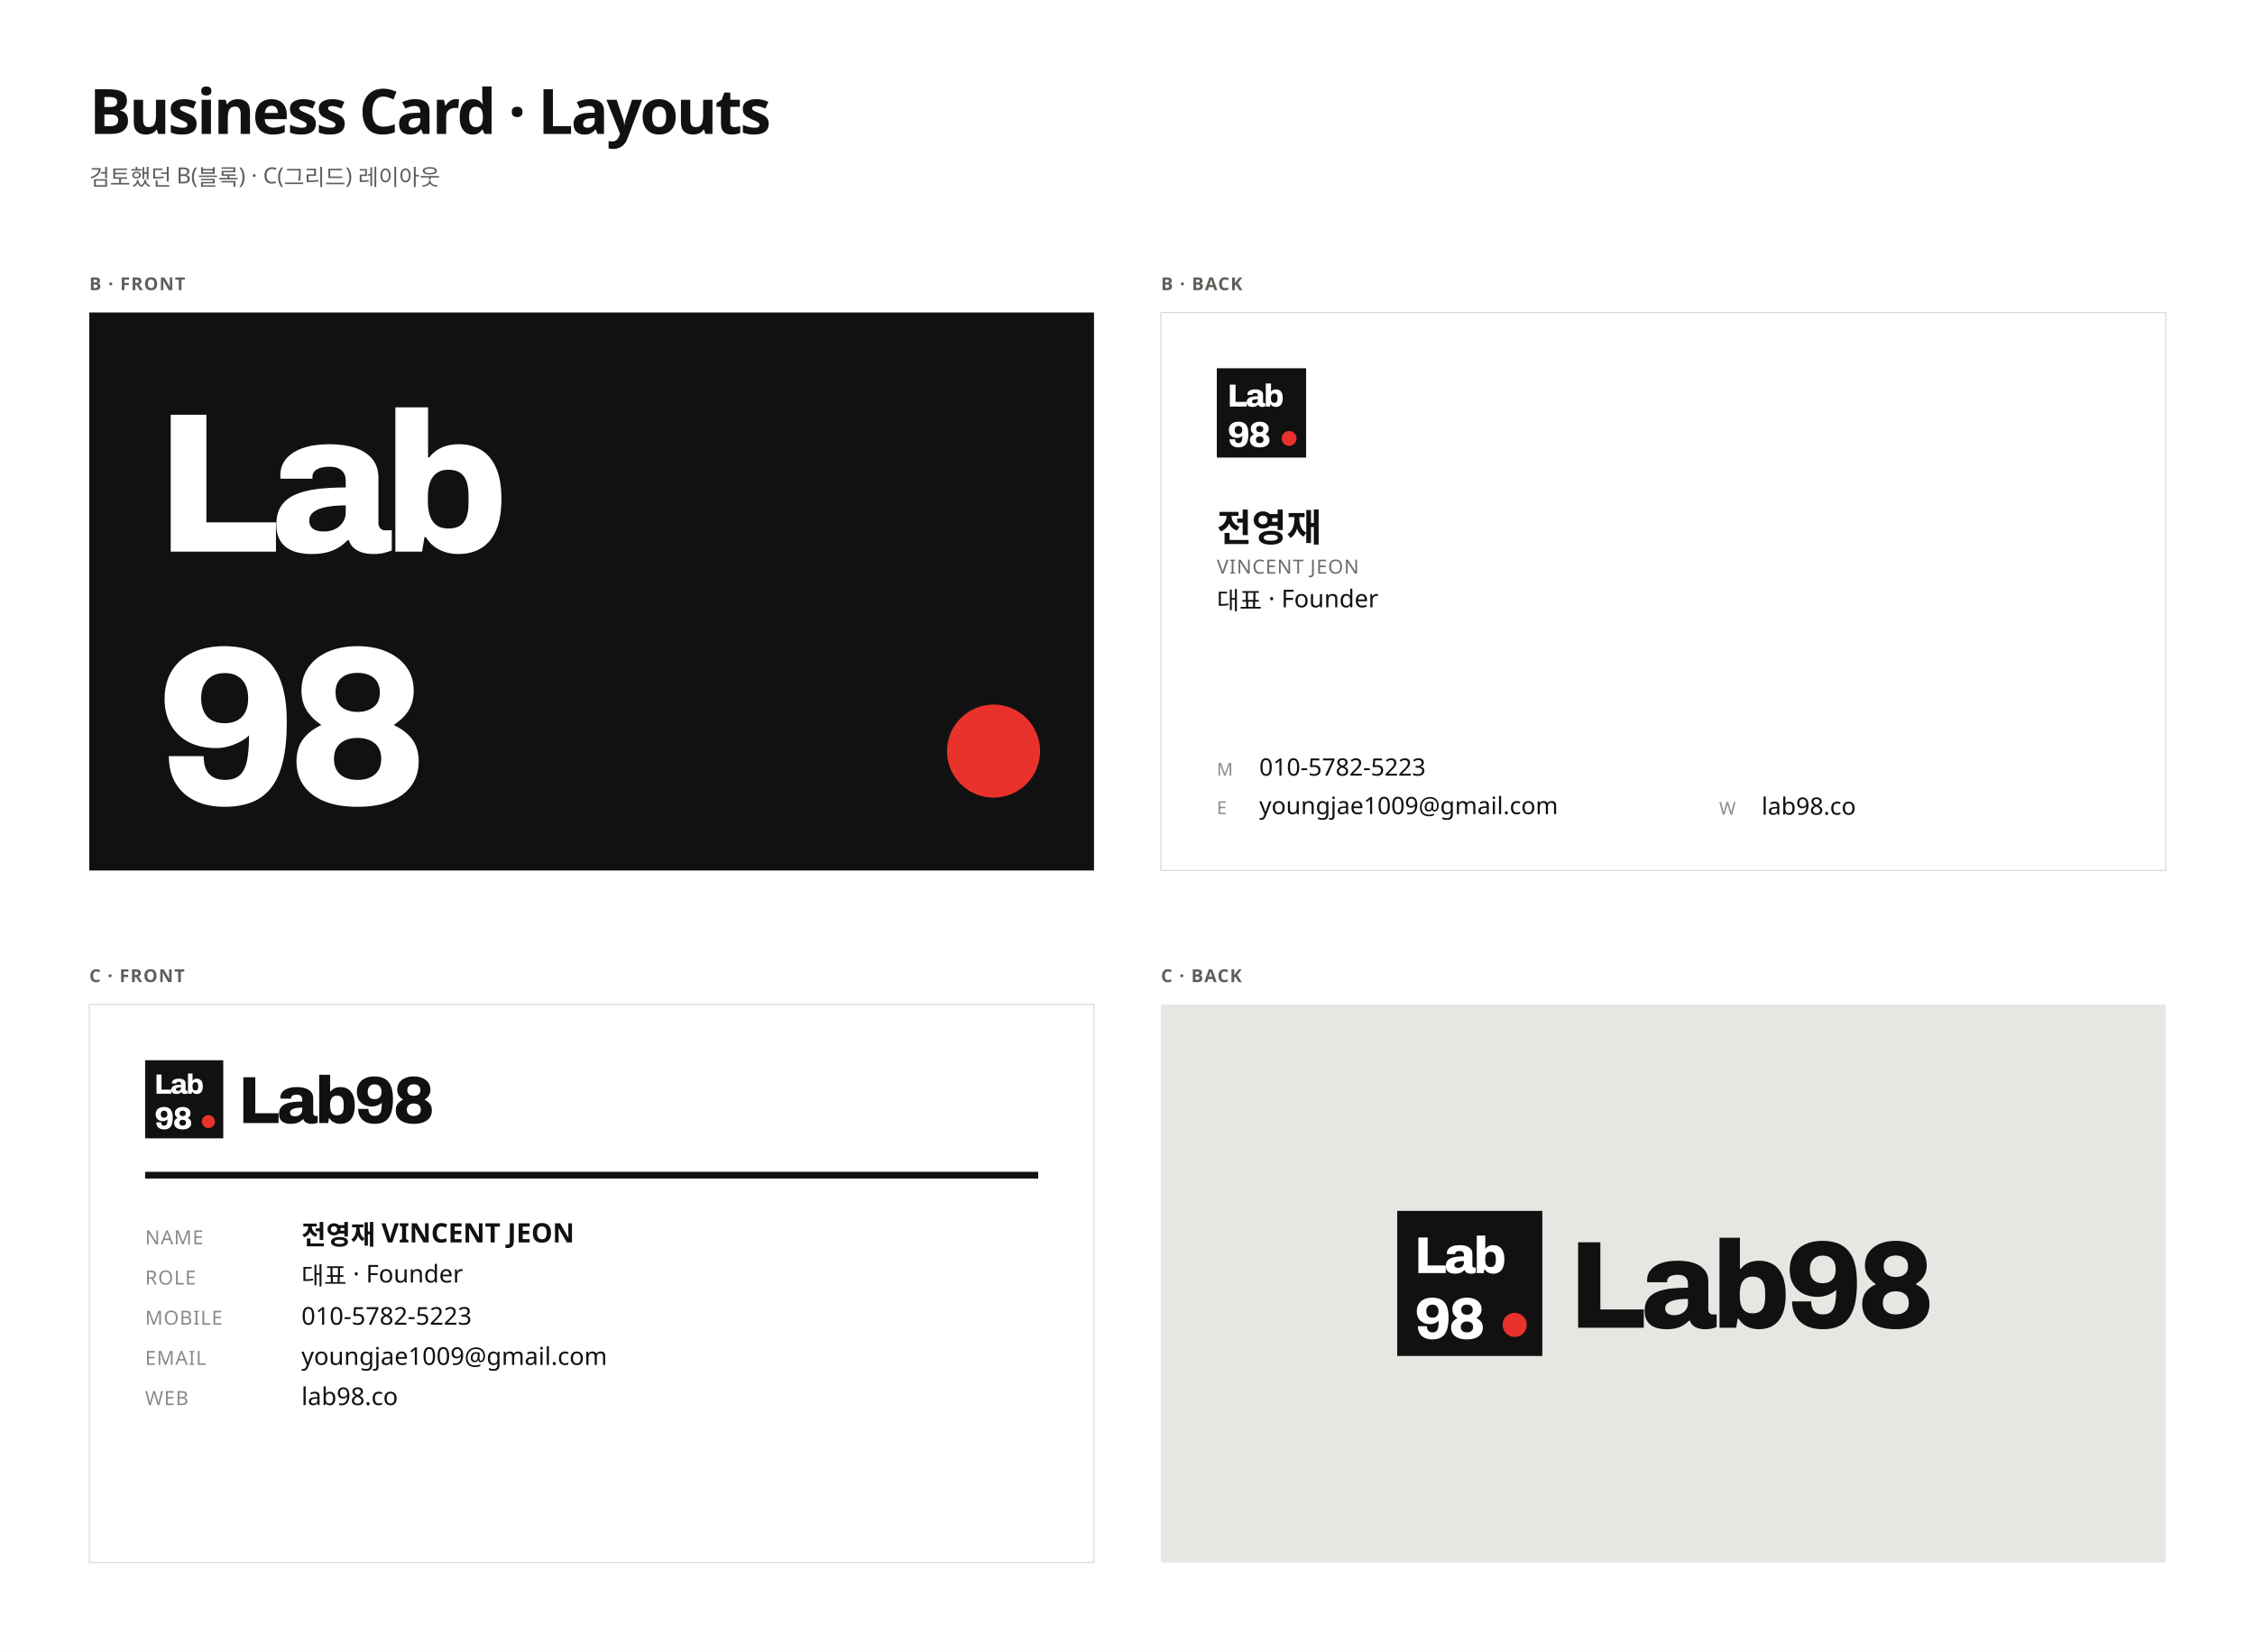
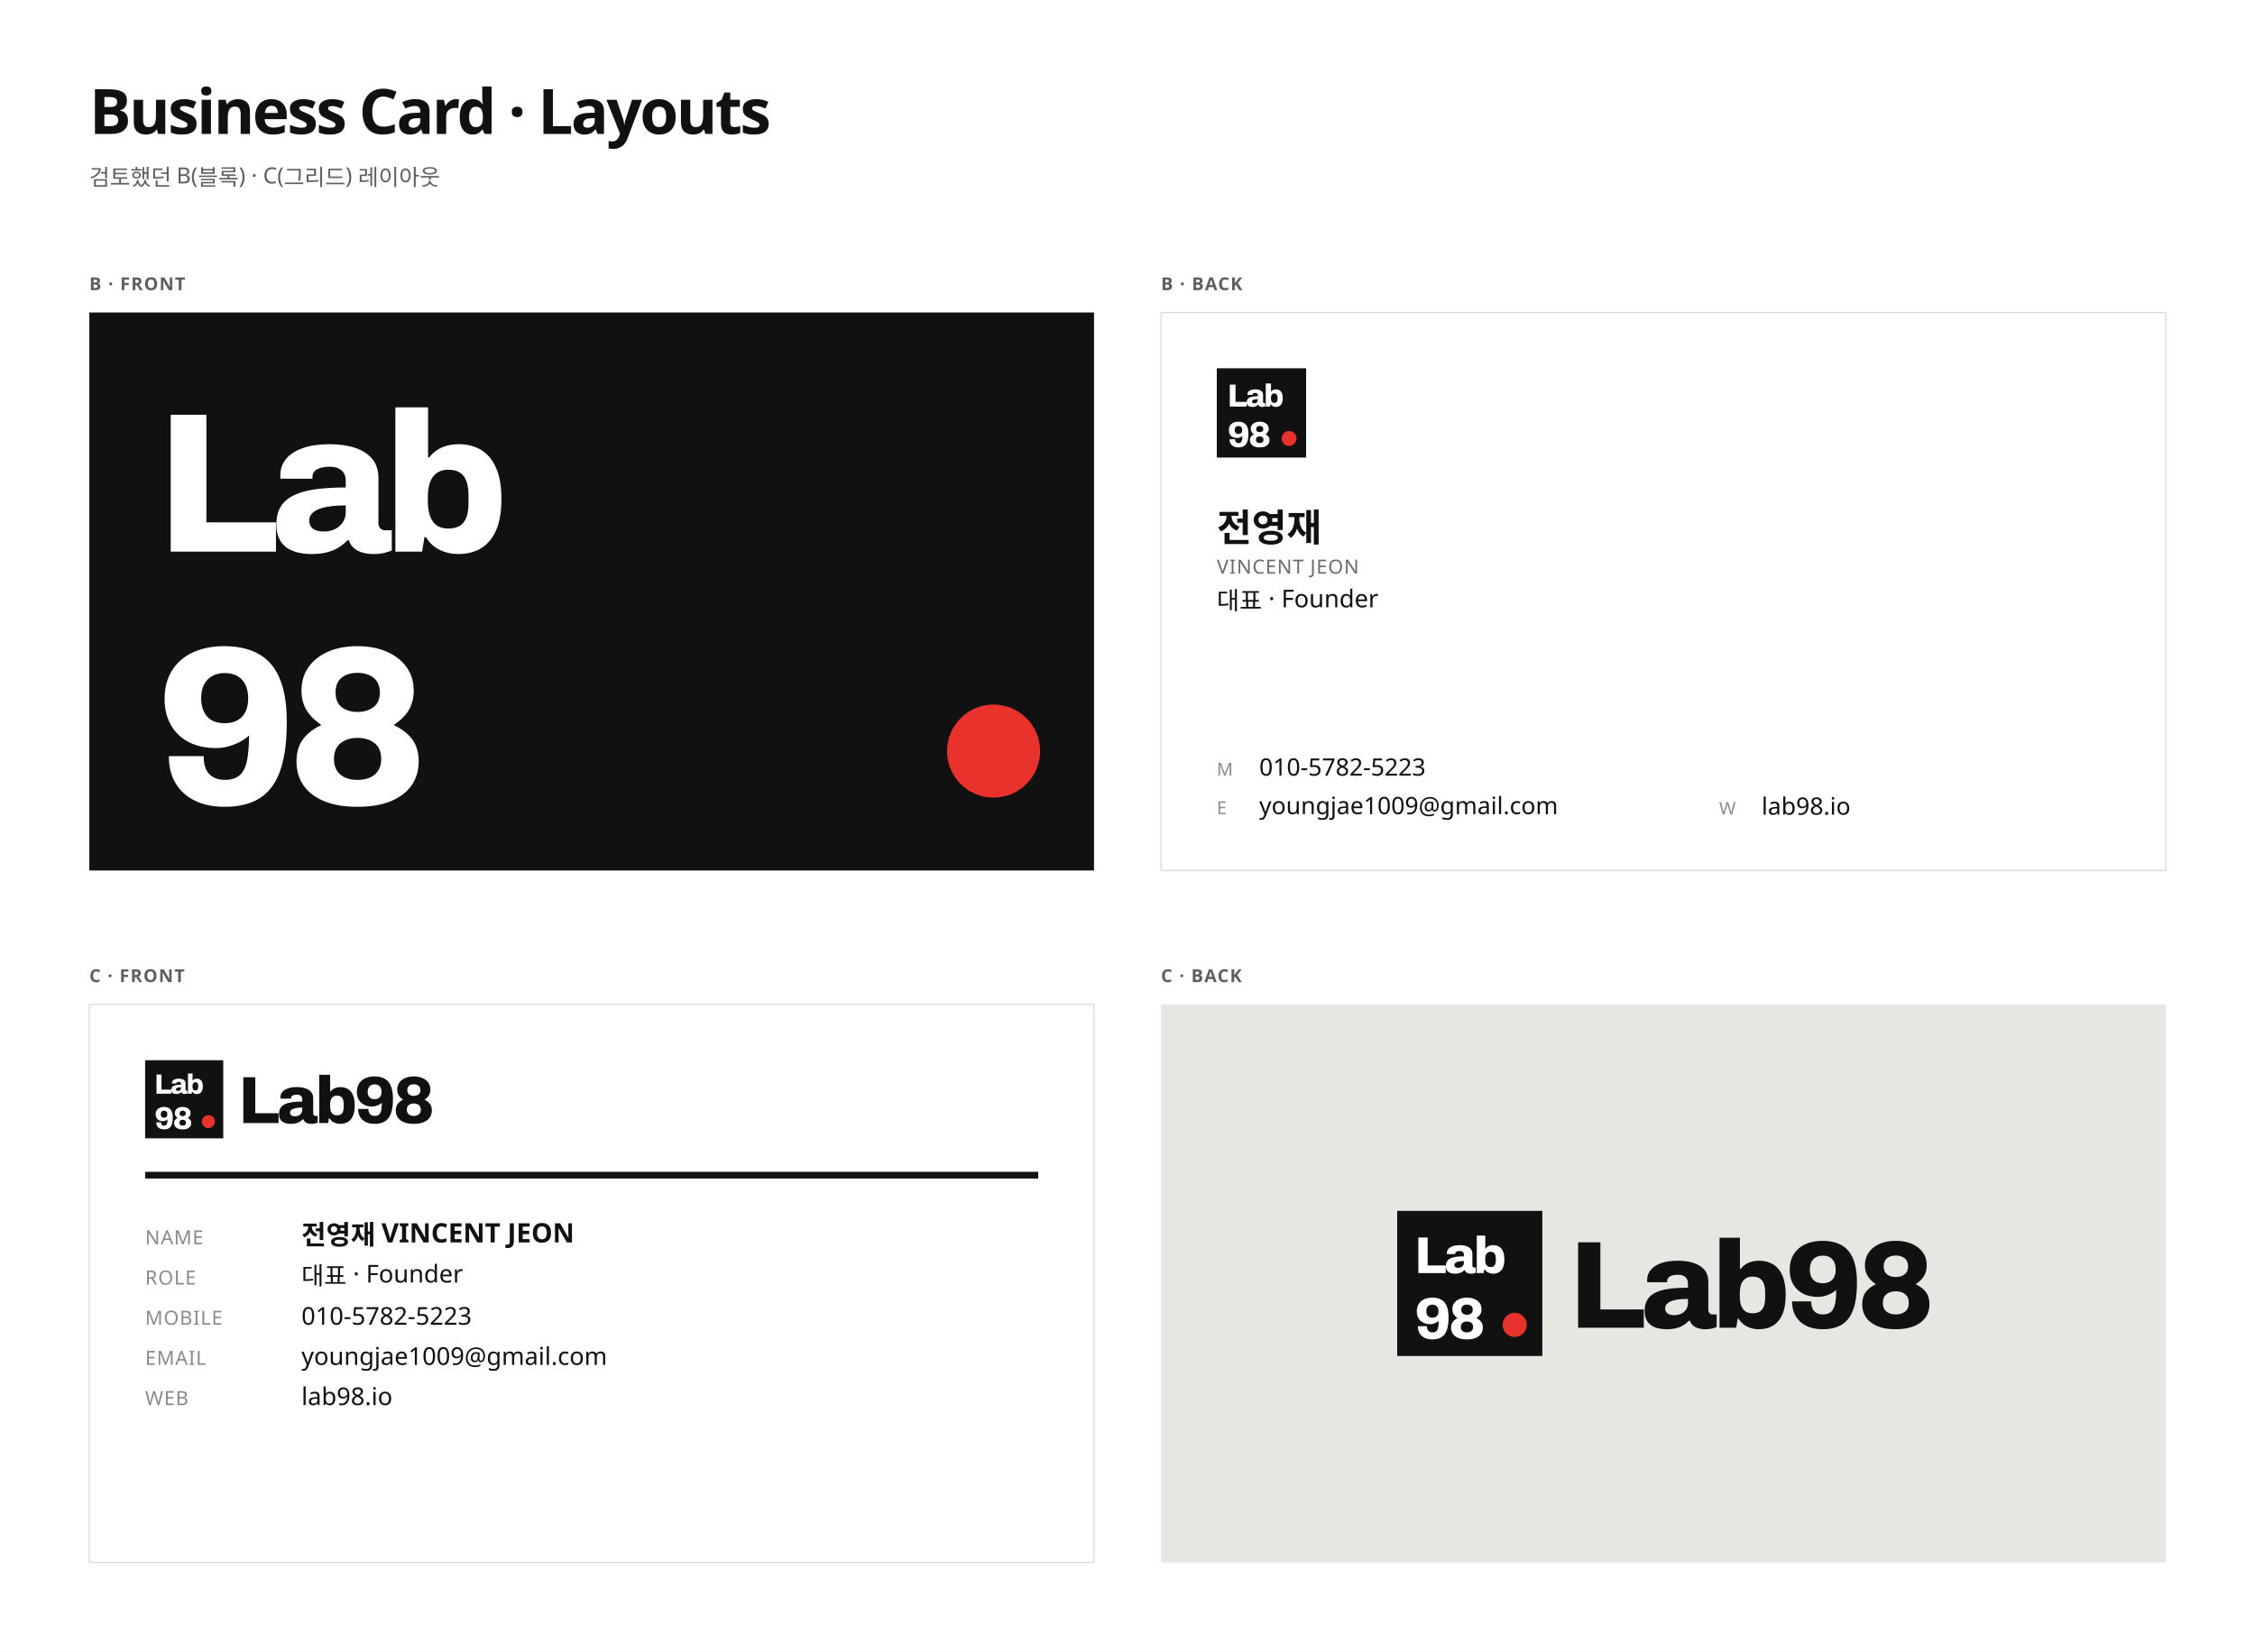
<svg xmlns="http://www.w3.org/2000/svg" width="2020" height="1480" viewBox="0 0 2020 1480">
  <rect x="0.0" y="0.0" width="2020.0" height="1480.0" fill="#FFFFFF" />
  <text x="80.0" y="120.0" font-family="Archivo" font-size="56" font-weight="800" letter-spacing="-2" fill="#111111" text-anchor="start">Business Card · Layouts</text>
  <text x="80.0" y="166.0" font-family="IBM Plex Sans KR" font-size="20" font-weight="400" letter-spacing="0" fill="#5E5E5A" text-anchor="start">검토했던 B(블록) · C(그리드) 레이아웃</text>
  <text x="80.0" y="260.0" font-family="JetBrains Mono" font-size="16" font-weight="700" letter-spacing="1" fill="#5E5E5A" text-anchor="start">B · FRONT</text>
  <g id="card-B-front" transform="translate(80 280)">
    <rect x="0.0" y="0.0" width="900.0" height="500.0" fill="#111111" />
    <g transform="scale(5.9524)">
      <path d="M12.25 36L12.25 15.39L17.62 15.39L17.62 31.59L28.09 31.59L28.09 36L12.25 36ZM33.46 36.36Q32.47 36.36 31.52 36.16Q30.58 35.97 29.81 35.47Q29.05 34.98 28.6 34.11Q28.15 33.24 28.15 31.92Q28.15 30.21 28.87 29.13Q29.59 28.05 30.95 27.44Q32.32 26.82 34.25 26.58Q36.19 26.34 38.59 26.34L38.59 25.35Q38.59 24.66 38.32 24.2Q38.05 23.73 37.52 23.48Q37 23.22 36.13 23.22Q35.35 23.22 34.77 23.4Q34.18 23.58 33.88 23.92Q33.58 24.27 33.58 24.75L33.58 25.02L28.78 25.02Q28.75 24.87 28.75 24.77Q28.75 24.66 28.75 24.48Q28.75 23.07 29.63 22.02Q30.52 20.97 32.17 20.4Q33.82 19.83 36.16 19.83Q38.35 19.83 39.98 20.37Q41.62 20.91 42.56 22.02Q43.51 23.13 43.51 24.93L43.51 31.68Q43.51 32.19 43.8 32.49Q44.08 32.79 44.5 32.79L45.52 32.79L45.52 35.82Q45.19 35.97 44.48 36.16Q43.78 36.36 42.79 36.36Q41.77 36.36 41 36.11Q40.24 35.85 39.74 35.39Q39.25 34.92 39.07 34.29L38.86 34.29Q38.29 34.89 37.52 35.37Q36.76 35.85 35.75 36.11Q34.75 36.36 33.46 36.36ZM35.29 32.97Q36.01 32.97 36.61 32.76Q37.21 32.55 37.64 32.17Q38.08 31.8 38.33 31.26Q38.59 30.72 38.59 30.09L38.59 29.04Q36.88 29.04 35.65 29.28Q34.42 29.52 33.76 30.03Q33.1 30.54 33.1 31.32Q33.1 31.89 33.38 32.27Q33.67 32.64 34.15 32.8Q34.63 32.97 35.29 32.97ZM55.54 36.36Q54.01 36.36 52.72 35.73Q51.43 35.1 50.65 33.81L50.44 33.81L50.08 36L46.06 36L46.06 14.28L50.98 14.28L50.98 21.81L51.16 21.81Q51.64 21.18 52.31 20.73Q52.99 20.28 53.83 20.05Q54.67 19.83 55.63 19.83Q57.58 19.83 59.02 20.73Q60.46 21.63 61.24 23.45Q62.02 25.26 62.02 28.05Q62.02 30.9 61.24 32.73Q60.46 34.56 59 35.46Q57.55 36.36 55.54 36.36ZM54.01 32.52Q55.12 32.52 55.8 32.09Q56.47 31.65 56.77 30.78Q57.07 29.91 57.07 28.65L57.07 27.6Q57.07 26.31 56.77 25.44Q56.47 24.57 55.8 24.12Q55.12 23.67 54.01 23.67Q53.2 23.67 52.62 23.97Q52.03 24.27 51.66 24.81Q51.28 25.35 51.12 26.1Q50.95 26.85 50.95 27.75L50.95 28.47Q50.95 29.7 51.27 30.62Q51.58 31.53 52.25 32.03Q52.93 32.52 54.01 32.52Z" fill="#FFFFFF" />
      <path d="M20.37 74.41Q17.72 74.41 15.85 73.47Q13.98 72.54 12.97 70.84Q11.97 69.14 11.97 66.79L17.21 66.79Q17.21 67.95 17.56 68.75Q17.92 69.55 18.65 69.95Q19.38 70.36 20.4 70.36Q21.9 70.36 22.68 69.61Q23.46 68.87 23.75 67.37Q24.04 65.87 24.04 63.66Q23.6 64.11 22.82 64.55Q22.04 64.99 21.07 65.28Q20.1 65.57 19.08 65.57Q16.7 65.57 14.96 64.67Q13.23 63.77 12.28 62.1Q11.33 60.43 11.33 58.19Q11.33 55.67 12.45 53.89Q13.57 52.1 15.59 51.17Q17.62 50.23 20.27 50.23Q22.58 50.23 24.35 50.88Q26.12 51.53 27.31 52.89Q28.5 54.25 29.11 56.42Q29.72 58.6 29.72 61.69Q29.72 65.19 29.12 67.62Q28.53 70.06 27.36 71.55Q26.18 73.05 24.43 73.73Q22.68 74.41 20.37 74.41ZM20.37 61.83Q21.53 61.83 22.33 61.37Q23.12 60.91 23.52 60.08Q23.91 59.24 23.91 58.09Q23.91 56.93 23.52 56.08Q23.12 55.23 22.34 54.76Q21.56 54.28 20.37 54.28Q19.21 54.28 18.43 54.76Q17.65 55.23 17.24 56.06Q16.83 56.9 16.83 58.05Q16.83 59.21 17.23 60.06Q17.62 60.91 18.4 61.37Q19.18 61.83 20.37 61.83ZM40.36 74.41Q37.37 74.41 35.33 73.56Q33.29 72.71 32.23 71.18Q31.18 69.65 31.18 67.57Q31.18 65.57 32.15 64.26Q33.12 62.95 34.92 62.1Q33.29 60.94 32.61 59.72Q31.93 58.5 31.93 56.93Q31.93 54.89 32.98 53.4Q34.03 51.9 35.92 51.07Q37.81 50.23 40.36 50.23Q42.87 50.23 44.78 51.07Q46.68 51.9 47.75 53.4Q48.82 54.89 48.82 56.93Q48.82 58.53 48.13 59.77Q47.43 61.01 45.8 62.1Q47.63 62.95 48.6 64.26Q49.57 65.57 49.57 67.57Q49.57 69.65 48.5 71.18Q47.43 72.71 45.39 73.56Q43.35 74.41 40.36 74.41ZM40.36 70.36Q41.99 70.36 42.96 69.55Q43.93 68.73 43.93 67.2Q43.93 65.64 42.94 64.84Q41.96 64.04 40.36 64.04Q38.79 64.04 37.81 64.84Q36.82 65.64 36.82 67.2Q36.82 68.73 37.77 69.55Q38.73 70.36 40.36 70.36ZM40.36 60.13Q41.79 60.13 42.76 59.41Q43.72 58.7 43.72 57.2Q43.72 55.74 42.79 54.99Q41.85 54.25 40.36 54.25Q38.86 54.25 37.96 54.99Q37.06 55.74 37.06 57.2Q37.06 58.7 37.98 59.41Q38.9 60.13 40.36 60.13Z" fill="#FFFFFF" />
    </g>
    <circle cx="810" cy="393" r="41.7" fill="#E8322B" />
  </g>
  <text x="1040.0" y="260.0" font-family="JetBrains Mono" font-size="16" font-weight="700" letter-spacing="1" fill="#5E5E5A" text-anchor="start">B · BACK</text>
  <g id="card-B-back" transform="translate(1040 280)">
    <rect x="0.0" y="0.0" width="900.0" height="500.0" fill="#FFFFFF" stroke="#D8D8D3" stroke-width="1" />
    <g id="Symbol" transform="translate(50.0 50.0) scale(0.9524)">
      <rect width="84" height="84" fill="#111111" />
      <path d="M12.25 36L12.25 15.39L17.62 15.39L17.62 31.59L28.09 31.59L28.09 36L12.25 36ZM33.46 36.36Q32.47 36.36 31.52 36.16Q30.58 35.97 29.81 35.47Q29.05 34.98 28.6 34.11Q28.15 33.24 28.15 31.92Q28.15 30.21 28.87 29.13Q29.59 28.05 30.95 27.44Q32.32 26.82 34.25 26.58Q36.19 26.34 38.59 26.34L38.59 25.35Q38.59 24.66 38.32 24.2Q38.05 23.73 37.52 23.48Q37 23.22 36.13 23.22Q35.35 23.22 34.77 23.4Q34.18 23.58 33.88 23.92Q33.58 24.27 33.58 24.75L33.58 25.02L28.78 25.02Q28.75 24.87 28.75 24.77Q28.75 24.66 28.75 24.48Q28.75 23.07 29.63 22.02Q30.52 20.97 32.17 20.4Q33.82 19.83 36.16 19.83Q38.35 19.83 39.98 20.37Q41.62 20.91 42.56 22.02Q43.51 23.13 43.51 24.93L43.51 31.68Q43.51 32.19 43.8 32.49Q44.08 32.79 44.5 32.79L45.52 32.79L45.52 35.82Q45.19 35.97 44.48 36.16Q43.78 36.36 42.79 36.36Q41.77 36.36 41 36.11Q40.24 35.85 39.74 35.39Q39.25 34.92 39.07 34.29L38.86 34.29Q38.29 34.89 37.52 35.37Q36.76 35.85 35.75 36.11Q34.75 36.36 33.46 36.36ZM35.29 32.97Q36.01 32.97 36.61 32.76Q37.21 32.55 37.64 32.17Q38.08 31.8 38.33 31.26Q38.59 30.72 38.59 30.09L38.59 29.04Q36.88 29.04 35.65 29.28Q34.42 29.52 33.76 30.03Q33.1 30.54 33.1 31.32Q33.1 31.89 33.38 32.27Q33.67 32.64 34.15 32.8Q34.63 32.97 35.29 32.97ZM55.54 36.36Q54.01 36.36 52.72 35.73Q51.43 35.1 50.65 33.81L50.44 33.81L50.08 36L46.06 36L46.06 14.28L50.98 14.28L50.98 21.81L51.16 21.81Q51.64 21.18 52.31 20.73Q52.99 20.28 53.83 20.05Q54.67 19.83 55.63 19.83Q57.58 19.83 59.02 20.73Q60.46 21.63 61.24 23.45Q62.02 25.26 62.02 28.05Q62.02 30.9 61.24 32.73Q60.46 34.56 59 35.46Q57.55 36.36 55.54 36.36ZM54.01 32.52Q55.12 32.52 55.8 32.09Q56.47 31.65 56.77 30.78Q57.07 29.91 57.07 28.65L57.07 27.6Q57.07 26.31 56.77 25.44Q56.47 24.57 55.8 24.12Q55.12 23.67 54.01 23.67Q53.2 23.67 52.62 23.97Q52.03 24.27 51.66 24.81Q51.28 25.35 51.12 26.1Q50.95 26.85 50.95 27.75L50.95 28.47Q50.95 29.7 51.27 30.62Q51.58 31.53 52.25 32.03Q52.93 32.52 54.01 32.52Z" fill="#FFFFFF" />
      <path d="M20.37 74.41Q17.72 74.41 15.85 73.47Q13.98 72.54 12.97 70.84Q11.97 69.14 11.97 66.79L17.21 66.79Q17.21 67.95 17.56 68.75Q17.92 69.55 18.65 69.95Q19.38 70.36 20.4 70.36Q21.9 70.36 22.68 69.61Q23.46 68.87 23.75 67.37Q24.04 65.87 24.04 63.66Q23.6 64.11 22.82 64.55Q22.04 64.99 21.07 65.28Q20.1 65.57 19.08 65.57Q16.7 65.57 14.96 64.67Q13.23 63.77 12.28 62.1Q11.33 60.43 11.33 58.19Q11.33 55.67 12.45 53.89Q13.57 52.1 15.59 51.17Q17.62 50.23 20.27 50.23Q22.58 50.23 24.35 50.88Q26.12 51.53 27.31 52.89Q28.5 54.25 29.11 56.42Q29.72 58.6 29.72 61.69Q29.72 65.19 29.12 67.62Q28.53 70.06 27.36 71.55Q26.18 73.05 24.43 73.73Q22.68 74.41 20.37 74.41ZM20.37 61.83Q21.53 61.83 22.33 61.37Q23.12 60.91 23.52 60.08Q23.91 59.24 23.91 58.09Q23.91 56.93 23.52 56.08Q23.12 55.23 22.34 54.76Q21.56 54.28 20.37 54.28Q19.21 54.28 18.43 54.76Q17.65 55.23 17.24 56.06Q16.83 56.9 16.83 58.05Q16.83 59.21 17.23 60.06Q17.62 60.91 18.4 61.37Q19.18 61.83 20.37 61.83ZM40.36 74.41Q37.37 74.41 35.33 73.56Q33.29 72.71 32.23 71.18Q31.18 69.65 31.18 67.57Q31.18 65.57 32.15 64.26Q33.12 62.95 34.92 62.1Q33.29 60.94 32.61 59.72Q31.93 58.5 31.93 56.93Q31.93 54.89 32.98 53.4Q34.03 51.9 35.92 51.07Q37.81 50.23 40.36 50.23Q42.87 50.23 44.78 51.07Q46.68 51.9 47.75 53.4Q48.82 54.89 48.82 56.93Q48.82 58.53 48.13 59.77Q47.43 61.01 45.8 62.1Q47.63 62.95 48.6 64.26Q49.57 65.57 49.57 67.57Q49.57 69.65 48.5 71.18Q47.43 72.71 45.39 73.56Q43.35 74.41 40.36 74.41ZM40.36 70.36Q41.99 70.36 42.96 69.55Q43.93 68.73 43.93 67.2Q43.93 65.64 42.94 64.84Q41.96 64.04 40.36 64.04Q38.79 64.04 37.81 64.84Q36.82 65.64 36.82 67.2Q36.82 68.73 37.77 69.55Q38.73 70.36 40.36 70.36ZM40.36 60.13Q41.79 60.13 42.76 59.41Q43.72 58.7 43.72 57.2Q43.72 55.74 42.79 54.99Q41.85 54.25 40.36 54.25Q38.86 54.25 37.96 54.99Q37.06 55.74 37.06 57.2Q37.06 58.7 37.98 59.41Q38.9 60.13 40.36 60.13Z" fill="#FFFFFF" />
      <circle cx="68" cy="66" r="7" fill="#E8322B" />
    </g>
    <text x="50.0" y="205.0" font-family="IBM Plex Sans KR" font-size="34" font-weight="700" letter-spacing="0" fill="#111111" text-anchor="start">전영재</text>
    <text x="50.0" y="234.0" font-family="JetBrains Mono" font-size="17.5" font-weight="400" letter-spacing="0.7" fill="#6B6B66" text-anchor="start">VINCENT JEON</text>
    <text x="50.0" y="266.0" font-family="IBM Plex Sans KR" font-size="22" font-weight="500" letter-spacing="0" fill="#111111" text-anchor="start">대표 · Founder</text>
    <text x="50.0" y="415.0" font-family="JetBrains Mono" font-size="16" font-weight="400" letter-spacing="0" fill="#8C8C8C" text-anchor="start">M</text>
    <text x="88.0" y="415.0" font-family="IBM Plex Sans KR" font-size="21.5" font-weight="400" letter-spacing="0" fill="#111111" text-anchor="start">010-5782-5223</text>
    <text x="50.0" y="449.5" font-family="JetBrains Mono" font-size="16" font-weight="400" letter-spacing="0" fill="#8C8C8C" text-anchor="start">E</text>
    <text x="88.0" y="449.5" font-family="IBM Plex Sans KR" font-size="21.5" font-weight="400" letter-spacing="0" fill="#111111" text-anchor="start">youngjae1009@gmail.com</text>
    <text x="500.0" y="450.0" font-family="JetBrains Mono" font-size="16" font-weight="400" letter-spacing="0" fill="#8C8C8C" text-anchor="start">W</text>
-     <text x="538.0" y="450.0" font-family="IBM Plex Sans KR" font-size="21.5" font-weight="400" letter-spacing="0" fill="#111111" text-anchor="start">lab98.co</text>
+     <text x="538.0" y="450.0" font-family="IBM Plex Sans KR" font-size="21.5" font-weight="400" letter-spacing="0" fill="#111111" text-anchor="start">lab98.io</text>
  </g>
  <text x="80.0" y="880.0" font-family="JetBrains Mono" font-size="16" font-weight="700" letter-spacing="1" fill="#5E5E5A" text-anchor="start">C · FRONT</text>
  <g id="card-C-front" transform="translate(80 900)">
    <rect x="0.0" y="0.0" width="900.0" height="500.0" fill="#FFFFFF" stroke="#D8D8D3" stroke-width="1" />
    <g id="Symbol" transform="translate(50.0 50.0) scale(0.8333)">
      <rect width="84" height="84" fill="#111111" />
      <path d="M12.25 36L12.25 15.39L17.62 15.39L17.62 31.59L28.09 31.59L28.09 36L12.25 36ZM33.46 36.36Q32.47 36.36 31.52 36.16Q30.58 35.97 29.81 35.47Q29.05 34.98 28.6 34.11Q28.15 33.24 28.15 31.92Q28.15 30.21 28.87 29.13Q29.59 28.05 30.95 27.44Q32.32 26.82 34.25 26.58Q36.19 26.34 38.59 26.34L38.59 25.35Q38.59 24.66 38.32 24.2Q38.05 23.73 37.52 23.48Q37 23.22 36.13 23.22Q35.35 23.22 34.77 23.4Q34.18 23.58 33.88 23.92Q33.58 24.27 33.58 24.75L33.58 25.02L28.78 25.02Q28.75 24.87 28.75 24.77Q28.75 24.66 28.75 24.48Q28.75 23.07 29.63 22.02Q30.52 20.97 32.17 20.4Q33.82 19.83 36.16 19.83Q38.35 19.83 39.98 20.37Q41.62 20.91 42.56 22.02Q43.51 23.13 43.51 24.93L43.51 31.68Q43.51 32.19 43.8 32.49Q44.08 32.79 44.5 32.79L45.52 32.79L45.52 35.82Q45.19 35.97 44.48 36.16Q43.78 36.36 42.79 36.36Q41.77 36.36 41 36.11Q40.24 35.85 39.74 35.39Q39.25 34.92 39.07 34.29L38.86 34.29Q38.29 34.89 37.52 35.37Q36.76 35.85 35.75 36.11Q34.75 36.36 33.46 36.36ZM35.29 32.97Q36.01 32.97 36.61 32.76Q37.21 32.55 37.64 32.17Q38.08 31.8 38.33 31.26Q38.59 30.72 38.59 30.09L38.59 29.04Q36.88 29.04 35.65 29.28Q34.42 29.52 33.76 30.03Q33.1 30.54 33.1 31.32Q33.1 31.89 33.38 32.27Q33.67 32.64 34.15 32.8Q34.63 32.97 35.29 32.97ZM55.54 36.36Q54.01 36.36 52.72 35.73Q51.43 35.1 50.65 33.81L50.44 33.81L50.08 36L46.06 36L46.06 14.28L50.98 14.28L50.98 21.81L51.16 21.81Q51.64 21.18 52.31 20.73Q52.99 20.28 53.83 20.05Q54.67 19.83 55.63 19.83Q57.58 19.83 59.02 20.73Q60.46 21.63 61.24 23.45Q62.02 25.26 62.02 28.05Q62.02 30.9 61.24 32.73Q60.46 34.56 59 35.46Q57.55 36.36 55.54 36.36ZM54.01 32.52Q55.12 32.52 55.8 32.09Q56.47 31.65 56.77 30.78Q57.07 29.91 57.07 28.65L57.07 27.6Q57.07 26.31 56.77 25.44Q56.47 24.57 55.8 24.12Q55.12 23.67 54.01 23.67Q53.2 23.67 52.62 23.97Q52.03 24.27 51.66 24.81Q51.28 25.35 51.12 26.1Q50.95 26.85 50.95 27.75L50.95 28.47Q50.95 29.7 51.27 30.62Q51.58 31.53 52.25 32.03Q52.93 32.52 54.01 32.52Z" fill="#FFFFFF" />
      <path d="M20.37 74.41Q17.72 74.41 15.85 73.47Q13.98 72.54 12.97 70.84Q11.97 69.14 11.97 66.79L17.21 66.79Q17.21 67.95 17.56 68.75Q17.92 69.55 18.65 69.95Q19.38 70.36 20.4 70.36Q21.9 70.36 22.68 69.61Q23.46 68.87 23.75 67.37Q24.04 65.87 24.04 63.66Q23.6 64.11 22.82 64.55Q22.04 64.99 21.07 65.28Q20.1 65.57 19.08 65.57Q16.7 65.57 14.96 64.67Q13.23 63.77 12.28 62.1Q11.33 60.43 11.33 58.19Q11.33 55.67 12.45 53.89Q13.57 52.1 15.59 51.17Q17.62 50.23 20.27 50.23Q22.58 50.23 24.35 50.88Q26.12 51.53 27.31 52.89Q28.5 54.25 29.11 56.42Q29.72 58.6 29.72 61.69Q29.72 65.19 29.12 67.62Q28.53 70.06 27.36 71.55Q26.18 73.05 24.43 73.73Q22.68 74.41 20.37 74.41ZM20.37 61.83Q21.53 61.83 22.33 61.37Q23.12 60.91 23.52 60.08Q23.91 59.24 23.91 58.09Q23.91 56.93 23.52 56.08Q23.12 55.23 22.34 54.76Q21.56 54.28 20.37 54.28Q19.21 54.28 18.43 54.76Q17.65 55.23 17.24 56.06Q16.83 56.9 16.83 58.05Q16.83 59.21 17.23 60.06Q17.62 60.91 18.4 61.37Q19.18 61.83 20.37 61.83ZM40.36 74.41Q37.37 74.41 35.33 73.56Q33.29 72.71 32.23 71.18Q31.18 69.65 31.18 67.57Q31.18 65.57 32.15 64.26Q33.12 62.95 34.92 62.1Q33.29 60.94 32.61 59.72Q31.93 58.5 31.93 56.93Q31.93 54.89 32.98 53.4Q34.03 51.9 35.92 51.07Q37.81 50.23 40.36 50.23Q42.87 50.23 44.78 51.07Q46.68 51.9 47.75 53.4Q48.82 54.89 48.82 56.93Q48.82 58.53 48.13 59.77Q47.43 61.01 45.8 62.1Q47.63 62.95 48.6 64.26Q49.57 65.57 49.57 67.57Q49.57 69.65 48.5 71.18Q47.43 72.71 45.39 73.56Q43.35 74.41 40.36 74.41ZM40.36 70.36Q41.99 70.36 42.96 69.55Q43.93 68.73 43.93 67.2Q43.93 65.64 42.94 64.84Q41.96 64.04 40.36 64.04Q38.79 64.04 37.81 64.84Q36.82 65.64 36.82 67.2Q36.82 68.73 37.77 69.55Q38.73 70.36 40.36 70.36ZM40.36 60.13Q41.79 60.13 42.76 59.41Q43.72 58.7 43.72 57.2Q43.72 55.74 42.79 54.99Q41.85 54.25 40.36 54.25Q38.86 54.25 37.96 54.99Q37.06 55.74 37.06 57.2Q37.06 58.7 37.98 59.41Q38.9 60.13 40.36 60.13Z" fill="#FFFFFF" />
      <circle cx="68" cy="66" r="7" fill="#E8322B" />
    </g>
    <g id="Wordmark" transform="translate(133.5 106.3) scale(0.5978)">
      <path d="M7.5 0L7.5 -68.7L25.4 -68.7L25.4 -14.7L60.3 -14.7L60.3 0L7.5 0ZM78.7 1.2Q75.4 1.2 72.25 0.55Q69.1 -0.1 66.55 -1.75Q64 -3.4 62.5 -6.3Q61 -9.2 61 -13.6Q61 -19.3 63.4 -22.9Q65.8 -26.5 70.35 -28.55Q74.9 -30.6 81.35 -31.4Q87.8 -32.2 95.8 -32.2L95.8 -35.5Q95.8 -37.8 94.9 -39.35Q94 -40.9 92.25 -41.75Q90.5 -42.6 87.6 -42.6Q85 -42.6 83.05 -42Q81.1 -41.4 80.1 -40.25Q79.1 -39.1 79.1 -37.5L79.1 -36.6L63.1 -36.6Q63 -37.1 63 -37.45Q63 -37.8 63 -38.4Q63 -43.1 65.95 -46.6Q68.9 -50.1 74.4 -52Q79.9 -53.9 87.7 -53.9Q95 -53.9 100.45 -52.1Q105.9 -50.3 109.05 -46.6Q112.2 -42.9 112.2 -36.9L112.2 -14.4Q112.2 -12.7 113.15 -11.7Q114.1 -10.7 115.5 -10.7L118.9 -10.7L118.9 -0.6Q117.8 -0.1 115.45 0.55Q113.1 1.2 109.8 1.2Q106.4 1.2 103.85 0.35Q101.3 -0.5 99.65 -2.05Q98 -3.6 97.4 -5.7L96.7 -5.7Q94.8 -3.7 92.25 -2.1Q89.7 -0.5 86.35 0.35Q83 1.2 78.7 1.2ZM84.8 -10.1Q87.2 -10.1 89.2 -10.8Q91.2 -11.5 92.65 -12.75Q94.1 -14 94.95 -15.8Q95.8 -17.6 95.8 -19.7L95.8 -23.2Q90.1 -23.2 86 -22.4Q81.9 -21.6 79.7 -19.9Q77.5 -18.2 77.5 -15.6Q77.5 -13.7 78.45 -12.45Q79.4 -11.2 81 -10.65Q82.6 -10.1 84.8 -10.1ZM152.8 1.2Q147.7 1.2 143.4 -0.9Q139.1 -3 136.5 -7.3L135.8 -7.3L134.6 0L121.2 0L121.2 -72.4L137.6 -72.4L137.6 -47.3L138.2 -47.3Q139.8 -49.4 142.05 -50.9Q144.3 -52.4 147.1 -53.15Q149.9 -53.9 153.1 -53.9Q159.6 -53.9 164.4 -50.9Q169.2 -47.9 171.8 -41.85Q174.4 -35.8 174.4 -26.5Q174.4 -17 171.8 -10.9Q169.2 -4.8 164.35 -1.8Q159.5 1.2 152.8 1.2ZM147.7 -11.6Q151.4 -11.6 153.65 -13.05Q155.9 -14.5 156.9 -17.4Q157.9 -20.3 157.9 -24.5L157.9 -28Q157.9 -32.3 156.9 -35.2Q155.9 -38.1 153.65 -39.6Q151.4 -41.1 147.7 -41.1Q145 -41.1 143.05 -40.1Q141.1 -39.1 139.85 -37.3Q138.6 -35.5 138.05 -33Q137.5 -30.5 137.5 -27.5L137.5 -25.1Q137.5 -21 138.55 -17.95Q139.6 -14.9 141.85 -13.25Q144.1 -11.6 147.7 -11.6ZM204.2 1.2Q196.4 1.2 190.9 -1.55Q185.4 -4.3 182.45 -9.3Q179.5 -14.3 179.5 -21.2L194.9 -21.2Q194.9 -17.8 195.95 -15.45Q197 -13.1 199.15 -11.9Q201.3 -10.7 204.3 -10.7Q208.7 -10.7 211 -12.9Q213.3 -15.1 214.15 -19.5Q215 -23.9 215 -30.4Q213.7 -29.1 211.4 -27.8Q209.1 -26.5 206.25 -25.65Q203.4 -24.8 200.4 -24.8Q193.4 -24.8 188.3 -27.45Q183.2 -30.1 180.4 -35Q177.6 -39.9 177.6 -46.5Q177.6 -53.9 180.9 -59.15Q184.2 -64.4 190.15 -67.15Q196.1 -69.9 203.9 -69.9Q210.7 -69.9 215.9 -68Q221.1 -66.1 224.6 -62.1Q228.1 -58.1 229.9 -51.7Q231.7 -45.3 231.7 -36.2Q231.7 -25.9 229.95 -18.75Q228.2 -11.6 224.75 -7.2Q221.3 -2.8 216.15 -0.8Q211 1.2 204.2 1.2ZM204.2 -35.8Q207.6 -35.8 209.95 -37.15Q212.3 -38.5 213.45 -40.95Q214.6 -43.4 214.6 -46.8Q214.6 -50.2 213.45 -52.7Q212.3 -55.2 210 -56.6Q207.7 -58 204.2 -58Q200.8 -58 198.5 -56.6Q196.2 -55.2 195 -52.75Q193.8 -50.3 193.8 -46.9Q193.8 -43.5 194.95 -41Q196.1 -38.5 198.4 -37.15Q200.7 -35.8 204.2 -35.8ZM262.9 1.2Q254.1 1.2 248.1 -1.3Q242.1 -3.8 239 -8.3Q235.9 -12.8 235.9 -18.9Q235.9 -24.8 238.75 -28.65Q241.6 -32.5 246.9 -35Q242.1 -38.4 240.1 -42Q238.1 -45.6 238.1 -50.2Q238.1 -56.2 241.2 -60.6Q244.3 -65 249.85 -67.45Q255.4 -69.9 262.9 -69.9Q270.3 -69.9 275.9 -67.45Q281.5 -65 284.65 -60.6Q287.8 -56.2 287.8 -50.2Q287.8 -45.5 285.75 -41.85Q283.7 -38.2 278.9 -35Q284.3 -32.5 287.15 -28.65Q290 -24.8 290 -18.9Q290 -12.8 286.85 -8.3Q283.7 -3.8 277.7 -1.3Q271.7 1.2 262.9 1.2ZM262.9 -10.7Q267.7 -10.7 270.55 -13.1Q273.4 -15.5 273.4 -20Q273.4 -24.6 270.5 -26.95Q267.6 -29.3 262.9 -29.3Q258.3 -29.3 255.4 -26.95Q252.5 -24.6 252.5 -20Q252.5 -15.5 255.3 -13.1Q258.1 -10.7 262.9 -10.7ZM262.9 -40.8Q267.1 -40.8 269.95 -42.9Q272.8 -45 272.8 -49.4Q272.8 -53.7 270.05 -55.9Q267.3 -58.1 262.9 -58.1Q258.5 -58.1 255.85 -55.9Q253.2 -53.7 253.2 -49.4Q253.2 -45 255.9 -42.9Q258.6 -40.8 262.9 -40.8Z" fill="#111111" />
    </g>
    <rect x="50.0" y="150.0" width="800.0" height="6.0" fill="#111111" />
    <text x="50.0" y="215.0" font-family="JetBrains Mono" font-size="17.5" font-weight="400" letter-spacing="0.7" fill="#8A8A85" text-anchor="start">NAME</text>
    <text x="190.0" y="215.0" font-family="IBM Plex Sans KR" font-size="24" font-weight="700" letter-spacing="0" fill="#111111" text-anchor="start">전영재  VINCENT JEON</text>
    <text x="50.0" y="251.0" font-family="JetBrains Mono" font-size="17.5" font-weight="400" letter-spacing="0.7" fill="#8A8A85" text-anchor="start">ROLE</text>
    <text x="190.0" y="251.0" font-family="IBM Plex Sans KR" font-size="22" font-weight="500" letter-spacing="0" fill="#111111" text-anchor="start">대표 · Founder</text>
    <text x="50.0" y="287.0" font-family="JetBrains Mono" font-size="17.5" font-weight="400" letter-spacing="0.7" fill="#8A8A85" text-anchor="start">MOBILE</text>
    <text x="190.0" y="287.0" font-family="IBM Plex Sans KR" font-size="22" font-weight="400" letter-spacing="0" fill="#111111" text-anchor="start">010-5782-5223</text>
    <text x="50.0" y="323.0" font-family="JetBrains Mono" font-size="17.5" font-weight="400" letter-spacing="0.7" fill="#8A8A85" text-anchor="start">EMAIL</text>
    <text x="190.0" y="323.0" font-family="IBM Plex Sans KR" font-size="22" font-weight="400" letter-spacing="0" fill="#111111" text-anchor="start">youngjae1009@gmail.com</text>
    <text x="50.0" y="359.0" font-family="JetBrains Mono" font-size="17.5" font-weight="400" letter-spacing="0.7" fill="#8A8A85" text-anchor="start">WEB</text>
-     <text x="190.0" y="359.0" font-family="IBM Plex Sans KR" font-size="22" font-weight="400" letter-spacing="0" fill="#111111" text-anchor="start">lab98.co</text>
+     <text x="190.0" y="359.0" font-family="IBM Plex Sans KR" font-size="22" font-weight="400" letter-spacing="0" fill="#111111" text-anchor="start">lab98.io</text>
  </g>
  <text x="1040.0" y="880.0" font-family="JetBrains Mono" font-size="16" font-weight="700" letter-spacing="1" fill="#5E5E5A" text-anchor="start">C · BACK</text>
  <g id="card-C-back" transform="translate(1040 900)">
    <rect x="0.0" y="0.0" width="900.0" height="500.0" fill="#E6E6E3" />
    <g id="Symbol" transform="translate(211.6 185.0) scale(1.5476)">
      <rect width="84" height="84" fill="#111111" />
      <path d="M12.25 36L12.25 15.39L17.62 15.39L17.62 31.59L28.09 31.59L28.09 36L12.25 36ZM33.46 36.36Q32.47 36.36 31.52 36.16Q30.58 35.97 29.81 35.47Q29.05 34.98 28.6 34.11Q28.15 33.24 28.15 31.92Q28.15 30.21 28.87 29.13Q29.59 28.05 30.95 27.44Q32.32 26.82 34.25 26.58Q36.19 26.34 38.59 26.34L38.59 25.35Q38.59 24.66 38.32 24.2Q38.05 23.73 37.52 23.48Q37 23.22 36.13 23.22Q35.35 23.22 34.77 23.4Q34.18 23.58 33.88 23.92Q33.58 24.27 33.58 24.75L33.58 25.02L28.78 25.02Q28.75 24.87 28.75 24.77Q28.75 24.66 28.75 24.48Q28.75 23.07 29.63 22.02Q30.52 20.97 32.17 20.4Q33.82 19.83 36.16 19.83Q38.35 19.83 39.98 20.37Q41.62 20.91 42.56 22.02Q43.51 23.13 43.51 24.93L43.51 31.68Q43.51 32.19 43.8 32.49Q44.08 32.79 44.5 32.79L45.52 32.79L45.52 35.82Q45.19 35.97 44.48 36.16Q43.78 36.36 42.79 36.36Q41.77 36.36 41 36.11Q40.24 35.85 39.74 35.39Q39.25 34.92 39.07 34.29L38.86 34.29Q38.29 34.89 37.52 35.37Q36.76 35.85 35.75 36.11Q34.75 36.36 33.46 36.36ZM35.29 32.97Q36.01 32.97 36.61 32.76Q37.21 32.55 37.64 32.17Q38.08 31.8 38.33 31.26Q38.59 30.72 38.59 30.09L38.59 29.04Q36.88 29.04 35.65 29.28Q34.42 29.52 33.76 30.03Q33.1 30.54 33.1 31.32Q33.1 31.89 33.38 32.27Q33.67 32.64 34.15 32.8Q34.63 32.97 35.29 32.97ZM55.54 36.36Q54.01 36.36 52.72 35.73Q51.43 35.1 50.65 33.81L50.44 33.81L50.08 36L46.06 36L46.06 14.28L50.98 14.28L50.98 21.81L51.16 21.81Q51.64 21.18 52.31 20.73Q52.99 20.28 53.83 20.05Q54.67 19.83 55.63 19.83Q57.58 19.83 59.02 20.73Q60.46 21.63 61.24 23.45Q62.02 25.26 62.02 28.05Q62.02 30.9 61.24 32.73Q60.46 34.56 59 35.46Q57.55 36.36 55.54 36.36ZM54.01 32.52Q55.12 32.52 55.8 32.09Q56.47 31.65 56.77 30.78Q57.07 29.91 57.07 28.65L57.07 27.6Q57.07 26.31 56.77 25.44Q56.47 24.57 55.8 24.12Q55.12 23.67 54.01 23.67Q53.2 23.67 52.62 23.97Q52.03 24.27 51.66 24.81Q51.28 25.35 51.12 26.1Q50.95 26.85 50.95 27.75L50.95 28.47Q50.95 29.7 51.27 30.62Q51.58 31.53 52.25 32.03Q52.93 32.52 54.01 32.52Z" fill="#FFFFFF" />
      <path d="M20.37 74.41Q17.72 74.41 15.85 73.47Q13.98 72.54 12.97 70.84Q11.97 69.14 11.97 66.79L17.21 66.79Q17.21 67.95 17.56 68.75Q17.92 69.55 18.65 69.95Q19.38 70.36 20.4 70.36Q21.9 70.36 22.68 69.61Q23.46 68.87 23.75 67.37Q24.04 65.87 24.04 63.66Q23.6 64.11 22.82 64.55Q22.04 64.99 21.07 65.28Q20.1 65.57 19.08 65.57Q16.7 65.57 14.96 64.67Q13.23 63.77 12.28 62.1Q11.33 60.43 11.33 58.19Q11.33 55.67 12.45 53.89Q13.57 52.1 15.59 51.17Q17.62 50.23 20.27 50.23Q22.58 50.23 24.35 50.88Q26.12 51.53 27.31 52.89Q28.5 54.25 29.11 56.42Q29.72 58.6 29.72 61.69Q29.72 65.19 29.12 67.62Q28.53 70.06 27.36 71.55Q26.18 73.05 24.43 73.73Q22.68 74.41 20.37 74.41ZM20.37 61.83Q21.53 61.83 22.33 61.37Q23.12 60.91 23.52 60.08Q23.91 59.24 23.91 58.09Q23.91 56.93 23.52 56.08Q23.12 55.23 22.34 54.76Q21.56 54.28 20.37 54.28Q19.21 54.28 18.43 54.76Q17.65 55.23 17.24 56.06Q16.83 56.9 16.83 58.05Q16.83 59.21 17.23 60.06Q17.62 60.91 18.4 61.37Q19.18 61.83 20.37 61.83ZM40.36 74.41Q37.37 74.41 35.33 73.56Q33.29 72.71 32.23 71.18Q31.18 69.65 31.18 67.57Q31.18 65.57 32.15 64.26Q33.12 62.95 34.92 62.1Q33.29 60.94 32.61 59.72Q31.93 58.5 31.93 56.93Q31.93 54.89 32.98 53.4Q34.03 51.9 35.92 51.07Q37.81 50.23 40.36 50.23Q42.87 50.23 44.78 51.07Q46.68 51.9 47.75 53.4Q48.82 54.89 48.82 56.93Q48.82 58.53 48.13 59.77Q47.43 61.01 45.8 62.1Q47.63 62.95 48.6 64.26Q49.57 65.57 49.57 67.57Q49.57 69.65 48.5 71.18Q47.43 72.71 45.39 73.56Q43.35 74.41 40.36 74.41ZM40.36 70.36Q41.99 70.36 42.96 69.55Q43.93 68.73 43.93 67.2Q43.93 65.64 42.94 64.84Q41.96 64.04 40.36 64.04Q38.79 64.04 37.81 64.84Q36.82 65.64 36.82 67.2Q36.82 68.73 37.77 69.55Q38.73 70.36 40.36 70.36ZM40.36 60.13Q41.79 60.13 42.76 59.41Q43.72 58.7 43.72 57.2Q43.72 55.74 42.79 54.99Q41.85 54.25 40.36 54.25Q38.86 54.25 37.96 54.99Q37.06 55.74 37.06 57.2Q37.06 58.7 37.98 59.41Q38.9 60.13 40.36 60.13Z" fill="#FFFFFF" />
      <circle cx="68" cy="66" r="7" fill="#E8322B" />
    </g>
    <g id="Wordmark" transform="translate(365.3 289.7) scale(1.1141)">
      <path d="M7.5 0L7.5 -68.7L25.4 -68.7L25.4 -14.7L60.3 -14.7L60.3 0L7.5 0ZM78.7 1.2Q75.4 1.2 72.25 0.55Q69.1 -0.1 66.55 -1.75Q64 -3.4 62.5 -6.3Q61 -9.2 61 -13.6Q61 -19.3 63.4 -22.9Q65.8 -26.5 70.35 -28.55Q74.9 -30.6 81.35 -31.4Q87.8 -32.2 95.8 -32.2L95.8 -35.5Q95.8 -37.8 94.9 -39.35Q94 -40.9 92.25 -41.75Q90.5 -42.6 87.6 -42.6Q85 -42.6 83.05 -42Q81.1 -41.4 80.1 -40.25Q79.1 -39.1 79.1 -37.5L79.1 -36.6L63.1 -36.6Q63 -37.1 63 -37.45Q63 -37.8 63 -38.4Q63 -43.1 65.95 -46.6Q68.9 -50.1 74.4 -52Q79.9 -53.9 87.7 -53.9Q95 -53.9 100.45 -52.1Q105.9 -50.3 109.05 -46.6Q112.2 -42.9 112.2 -36.9L112.2 -14.4Q112.2 -12.7 113.15 -11.7Q114.1 -10.7 115.5 -10.7L118.9 -10.7L118.9 -0.6Q117.8 -0.1 115.45 0.55Q113.1 1.2 109.8 1.2Q106.4 1.2 103.85 0.35Q101.3 -0.5 99.65 -2.05Q98 -3.6 97.4 -5.7L96.7 -5.7Q94.8 -3.7 92.25 -2.1Q89.7 -0.5 86.35 0.35Q83 1.2 78.7 1.2ZM84.8 -10.1Q87.2 -10.1 89.2 -10.8Q91.2 -11.5 92.65 -12.75Q94.1 -14 94.95 -15.8Q95.8 -17.6 95.8 -19.7L95.8 -23.2Q90.1 -23.2 86 -22.4Q81.9 -21.6 79.7 -19.9Q77.5 -18.2 77.5 -15.6Q77.5 -13.7 78.45 -12.45Q79.4 -11.2 81 -10.65Q82.6 -10.1 84.8 -10.1ZM152.8 1.2Q147.7 1.2 143.4 -0.9Q139.1 -3 136.5 -7.3L135.8 -7.3L134.6 0L121.2 0L121.2 -72.4L137.6 -72.4L137.6 -47.3L138.2 -47.3Q139.8 -49.4 142.05 -50.9Q144.3 -52.4 147.1 -53.15Q149.9 -53.9 153.1 -53.9Q159.6 -53.9 164.4 -50.9Q169.2 -47.9 171.8 -41.85Q174.4 -35.8 174.4 -26.5Q174.4 -17 171.8 -10.9Q169.2 -4.8 164.35 -1.8Q159.5 1.2 152.8 1.2ZM147.7 -11.6Q151.4 -11.6 153.65 -13.05Q155.9 -14.5 156.9 -17.4Q157.9 -20.3 157.9 -24.5L157.9 -28Q157.9 -32.3 156.9 -35.2Q155.9 -38.1 153.65 -39.6Q151.4 -41.1 147.7 -41.1Q145 -41.1 143.05 -40.1Q141.1 -39.1 139.85 -37.3Q138.6 -35.5 138.05 -33Q137.5 -30.5 137.5 -27.5L137.5 -25.1Q137.5 -21 138.55 -17.95Q139.6 -14.9 141.85 -13.25Q144.1 -11.6 147.7 -11.6ZM204.2 1.2Q196.4 1.2 190.9 -1.55Q185.4 -4.3 182.45 -9.3Q179.5 -14.3 179.5 -21.2L194.9 -21.2Q194.9 -17.8 195.95 -15.45Q197 -13.1 199.15 -11.9Q201.3 -10.7 204.3 -10.7Q208.7 -10.7 211 -12.9Q213.3 -15.1 214.15 -19.5Q215 -23.9 215 -30.4Q213.7 -29.1 211.4 -27.8Q209.1 -26.5 206.25 -25.65Q203.4 -24.8 200.4 -24.8Q193.4 -24.8 188.3 -27.45Q183.2 -30.1 180.4 -35Q177.6 -39.9 177.6 -46.5Q177.6 -53.9 180.9 -59.15Q184.2 -64.4 190.15 -67.15Q196.1 -69.9 203.9 -69.9Q210.7 -69.9 215.9 -68Q221.1 -66.1 224.6 -62.1Q228.1 -58.1 229.9 -51.7Q231.7 -45.3 231.7 -36.2Q231.7 -25.9 229.95 -18.75Q228.2 -11.6 224.75 -7.2Q221.3 -2.8 216.15 -0.8Q211 1.2 204.2 1.2ZM204.2 -35.8Q207.6 -35.8 209.95 -37.15Q212.3 -38.5 213.45 -40.95Q214.6 -43.4 214.6 -46.8Q214.6 -50.2 213.45 -52.7Q212.3 -55.2 210 -56.6Q207.7 -58 204.2 -58Q200.8 -58 198.5 -56.6Q196.2 -55.2 195 -52.75Q193.8 -50.3 193.8 -46.9Q193.8 -43.5 194.95 -41Q196.1 -38.5 198.4 -37.15Q200.7 -35.8 204.2 -35.8ZM262.9 1.2Q254.1 1.2 248.1 -1.3Q242.1 -3.8 239 -8.3Q235.9 -12.8 235.9 -18.9Q235.9 -24.8 238.75 -28.65Q241.6 -32.5 246.9 -35Q242.1 -38.4 240.1 -42Q238.1 -45.6 238.1 -50.2Q238.1 -56.2 241.2 -60.6Q244.3 -65 249.85 -67.45Q255.4 -69.9 262.9 -69.9Q270.3 -69.9 275.9 -67.45Q281.5 -65 284.65 -60.6Q287.8 -56.2 287.8 -50.2Q287.8 -45.5 285.75 -41.85Q283.7 -38.2 278.9 -35Q284.3 -32.5 287.15 -28.65Q290 -24.8 290 -18.9Q290 -12.8 286.85 -8.3Q283.7 -3.8 277.7 -1.3Q271.7 1.2 262.9 1.2ZM262.9 -10.7Q267.7 -10.7 270.55 -13.1Q273.4 -15.5 273.4 -20Q273.4 -24.6 270.5 -26.95Q267.6 -29.3 262.9 -29.3Q258.3 -29.3 255.4 -26.95Q252.5 -24.6 252.5 -20Q252.5 -15.5 255.3 -13.1Q258.1 -10.7 262.9 -10.7ZM262.9 -40.8Q267.1 -40.8 269.95 -42.9Q272.8 -45 272.8 -49.4Q272.8 -53.7 270.05 -55.9Q267.3 -58.1 262.9 -58.1Q258.5 -58.1 255.85 -55.9Q253.2 -53.7 253.2 -49.4Q253.2 -45 255.9 -42.9Q258.6 -40.8 262.9 -40.8Z" fill="#111111" />
    </g>
  </g>
</svg>
